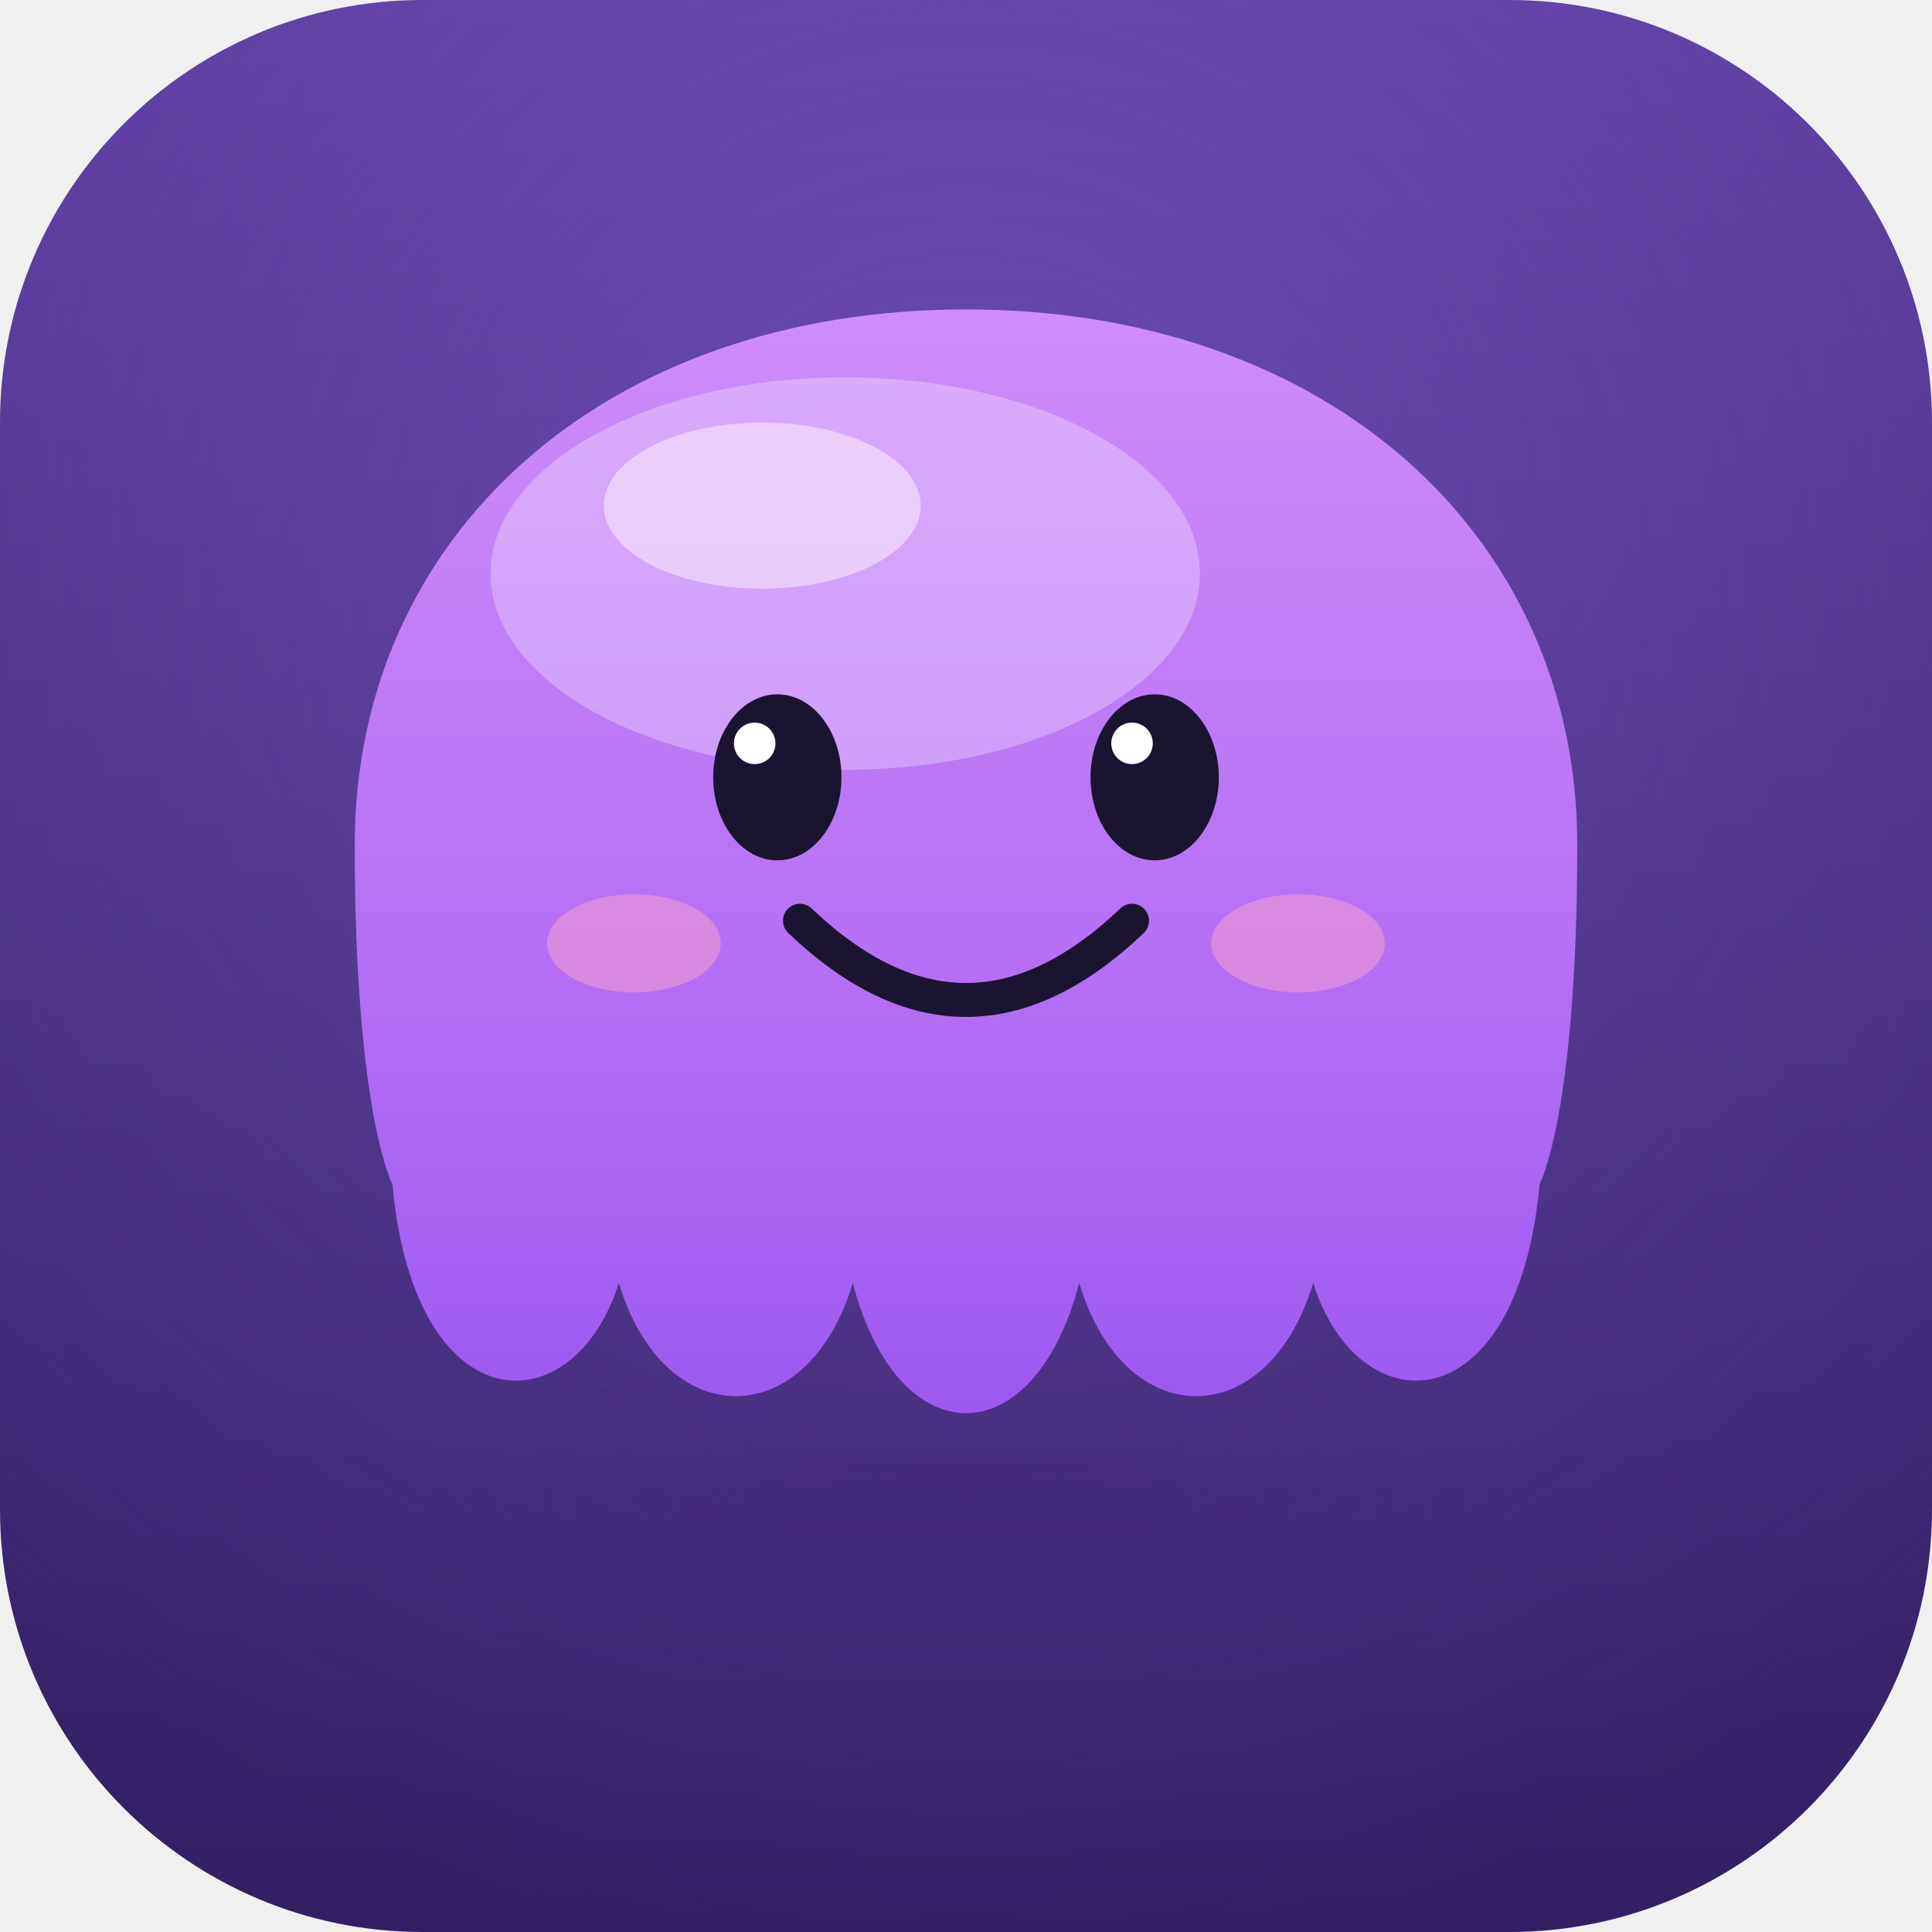
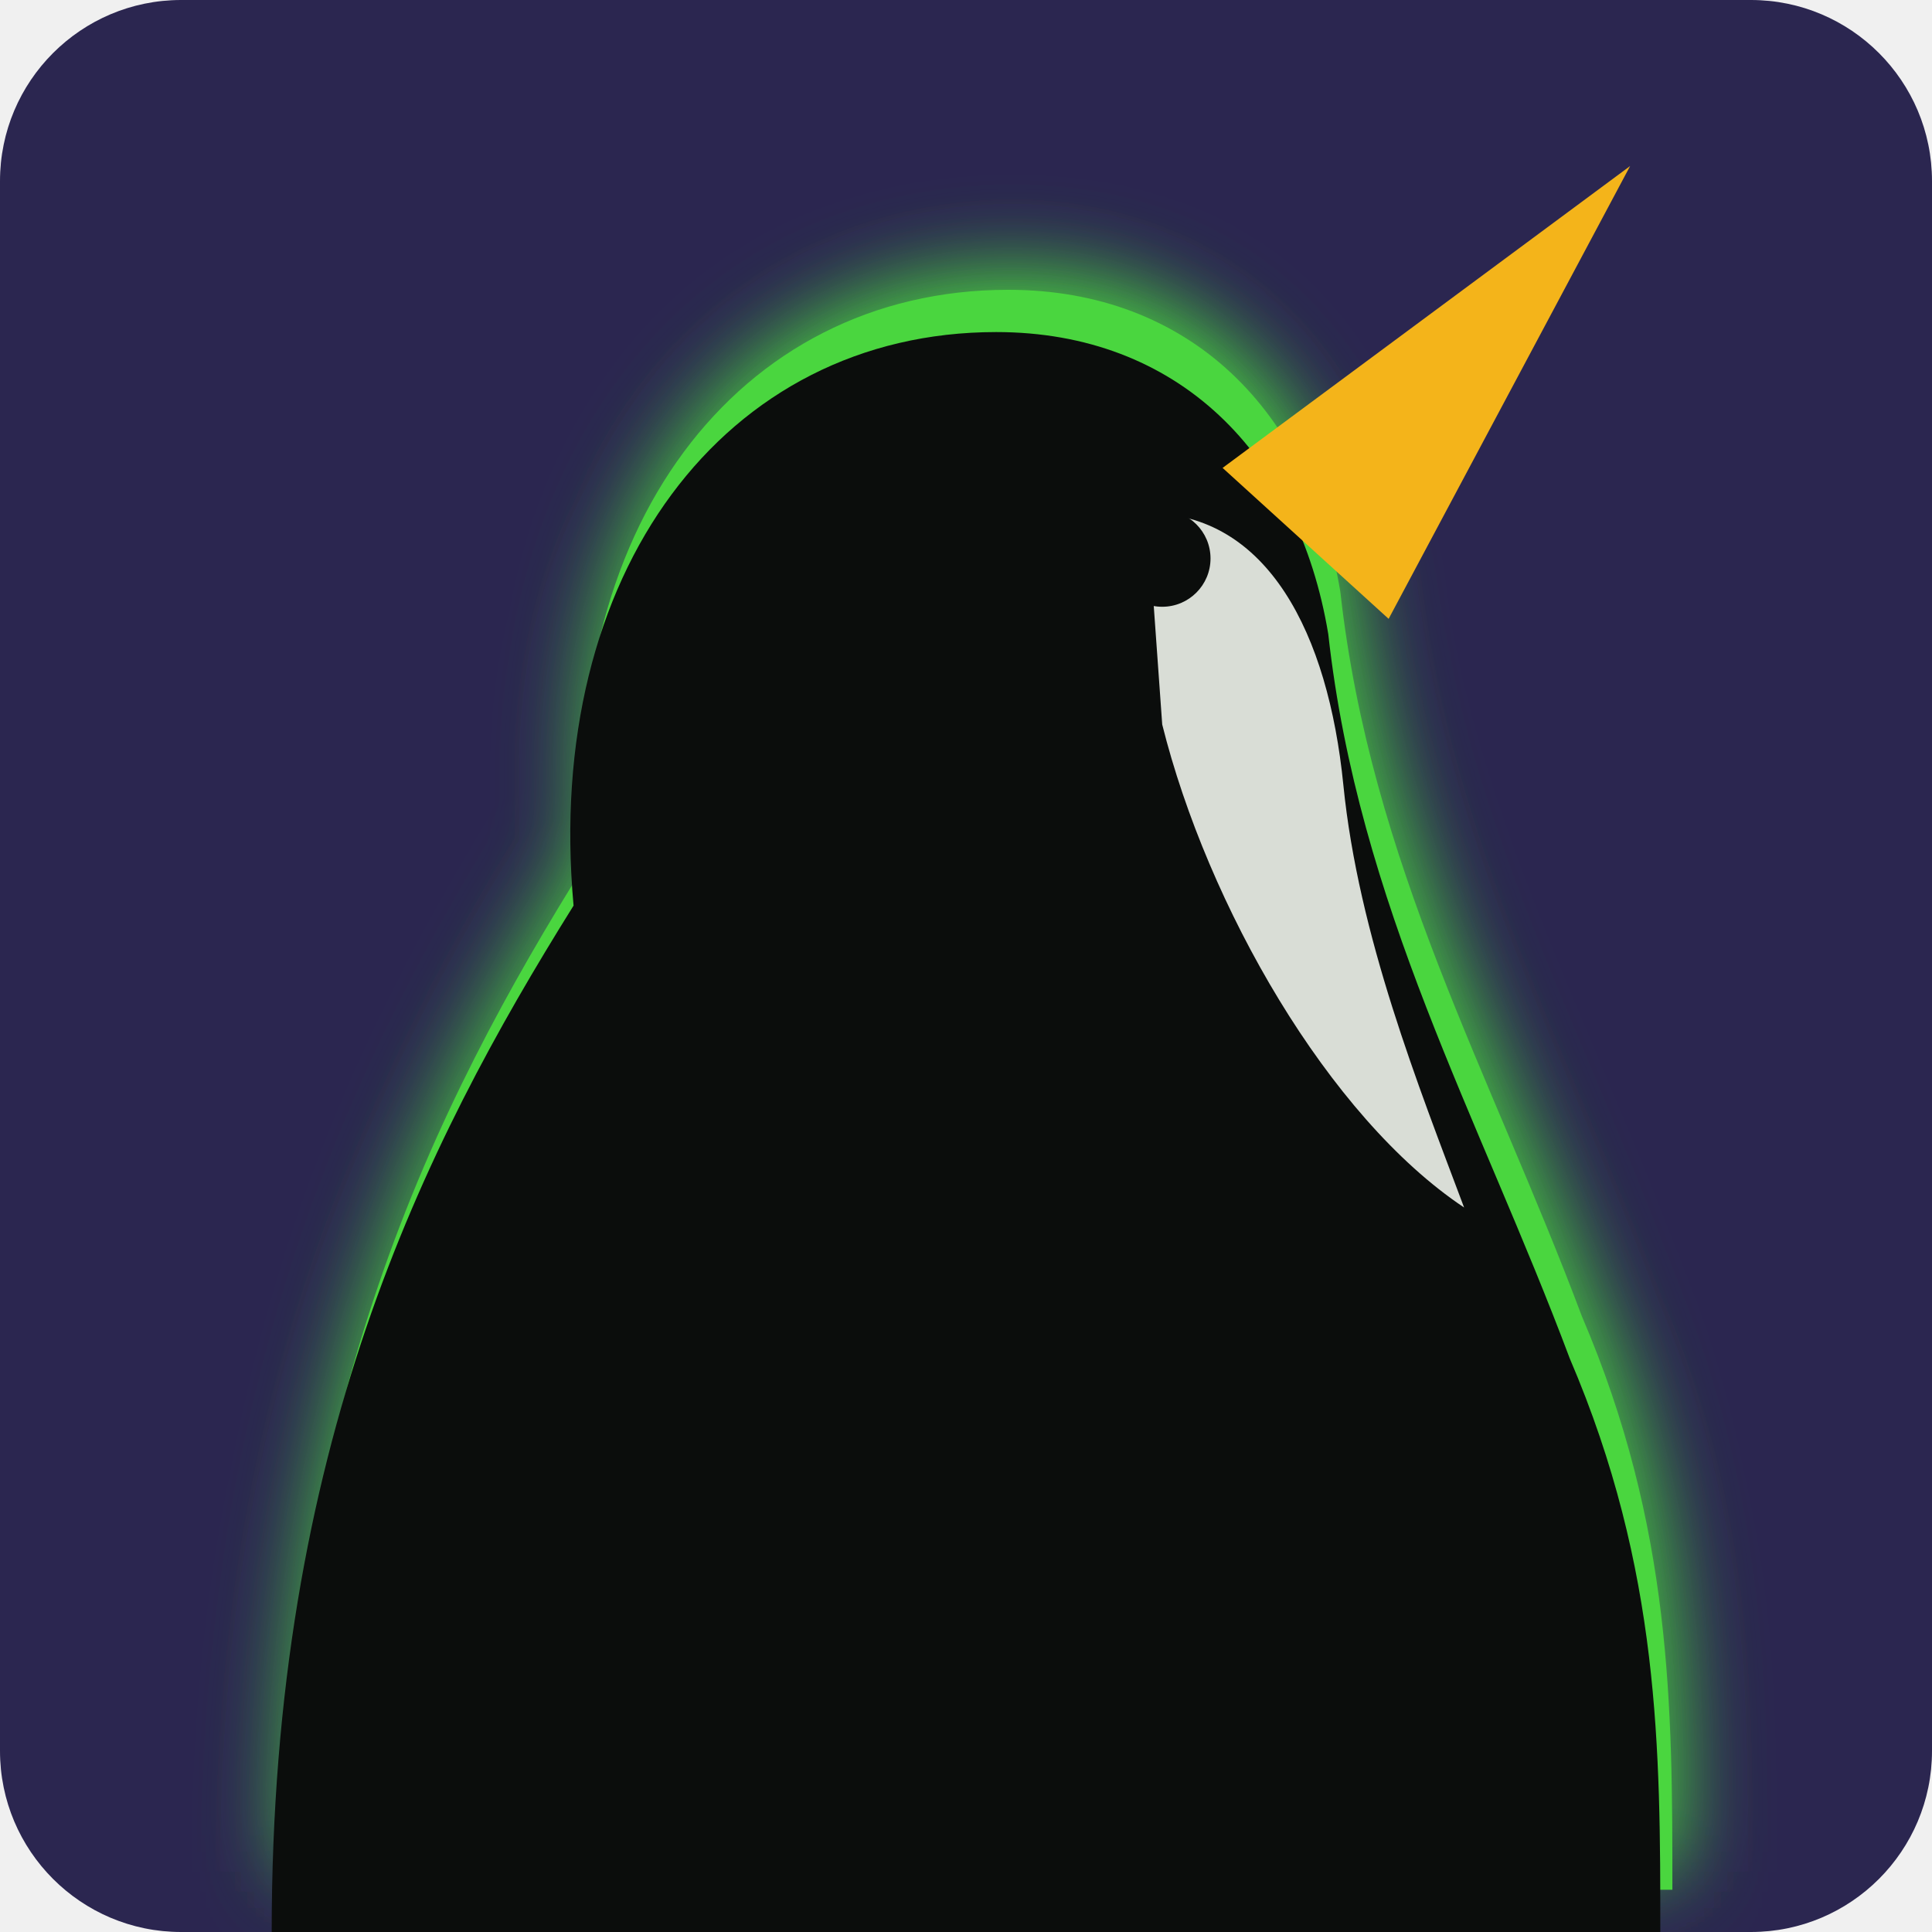
- <svg xmlns="http://www.w3.org/2000/svg" viewBox="0 0 512 512" width="512" height="512">
+ <svg xmlns="http://www.w3.org/2000/svg" viewBox="0 0 64 64" width="64" height="64">
  <defs>
-     <linearGradient id="bg" x1="0" y1="0" x2="0" y2="1">
-       <stop offset="0" stop-color="#5b3d9e" />
-       <stop offset="1" stop-color="#321f63" />
-     </linearGradient>
-     <radialGradient id="bgglow" cx="0.5" cy="0.30" r="0.72">
-       <stop offset="0" stop-color="#8a63d8" stop-opacity="0.40" />
-       <stop offset="1" stop-color="#8a63d8" stop-opacity="0" />
-     </radialGradient>
-     <linearGradient id="body" x1="0" y1="0" x2="0" y2="1">
-       <stop offset="0" stop-color="#cf8cfa" />
-       <stop offset="0.6" stop-color="#b56ff4" />
-       <stop offset="1" stop-color="#9d59ef" />
-     </linearGradient>
-     <radialGradient id="shadow" cx="0.5" cy="0.5" r="0.5">
-       <stop offset="0" stop-color="#3a1d7a" stop-opacity="0.35" />
-       <stop offset="1" stop-color="#3a1d7a" stop-opacity="0" />
-     </radialGradient>
+     <path id="body" d="M9 64 C9 48 14 38 19 30 C18 19 24 11 33 11       C39 11 43 15 44 21 C45 30 49 37 52 45 C55 52 55 58 55 64 Z" />
+     <filter id="glow" x="-30%" y="-30%" width="160%" height="160%">
+       <feGaussianBlur stdDeviation="1.4" />
+     </filter>
+     <clipPath id="tile">
+       <rect width="64" height="64" rx="6" />
+     </clipPath>
  </defs>
-   <rect x="0" y="0" width="512" height="512" rx="112" fill="url(#bg)" />
-   <rect x="0" y="0" width="512" height="512" rx="112" fill="url(#bgglow)" />
-   <ellipse cx="256" cy="398" rx="146" ry="28" fill="url(#shadow)" />
-   <path fill="url(#body)" d="M256 82     C 352 82 418 142 418 224     C 418 268 414 300 408 314     C 402 378 360 378 348 340     C 336 380 298 380 286 340     C 274 386 238 386 226 340     C 214 380 176 380 164 340     C 152 378 110 378 104 314     C 98 300 94 268 94 224     C 94 142 160 82 256 82 Z" />
-   <ellipse cx="224" cy="152" rx="94" ry="52" fill="#ffffff" opacity="0.28" />
-   <ellipse cx="202" cy="134" rx="42" ry="22" fill="#ffffff" opacity="0.45" />
-   <ellipse cx="168" cy="250" rx="23" ry="13" fill="#f49fd2" opacity="0.55" />
-   <ellipse cx="344" cy="250" rx="23" ry="13" fill="#f49fd2" opacity="0.55" />
-   <ellipse cx="206" cy="206" rx="17" ry="22" fill="#1b1430" />
-   <ellipse cx="306" cy="206" rx="17" ry="22" fill="#1b1430" />
-   <circle cx="200" cy="197" r="5.5" fill="#ffffff" />
-   <circle cx="300" cy="197" r="5.5" fill="#ffffff" />
-   <path d="M212 244 Q256 286 300 244" fill="none" stroke="#1b1430" stroke-width="9" stroke-linecap="round" />
+   <g clip-path="url(#tile)">
+     <rect width="64" height="64" fill="#2b2650" />
+     <use href="#body" transform="translate(0.6 -2)" fill="#4ad63f" filter="url(#glow)" />
+     <use href="#body" transform="translate(0.4 -1.4)" fill="#4ad63f" />
+     <use href="#body" fill="#0b0d0c" />
+     <path d="M38 17 C42 17 44 21 44.5 26 C45 31 47 36 48.5 40       C44 37 40 30 38.5 24 Z" fill="#d9ddd6" />
+     <circle cx="38.5" cy="18.5" r="1.6" fill="#0b0d0c" />
+     <path d="M40.5 15.5 L54 5.5 L46 20.5 Z" fill="#f4b41a" />
+   </g>
</svg>
